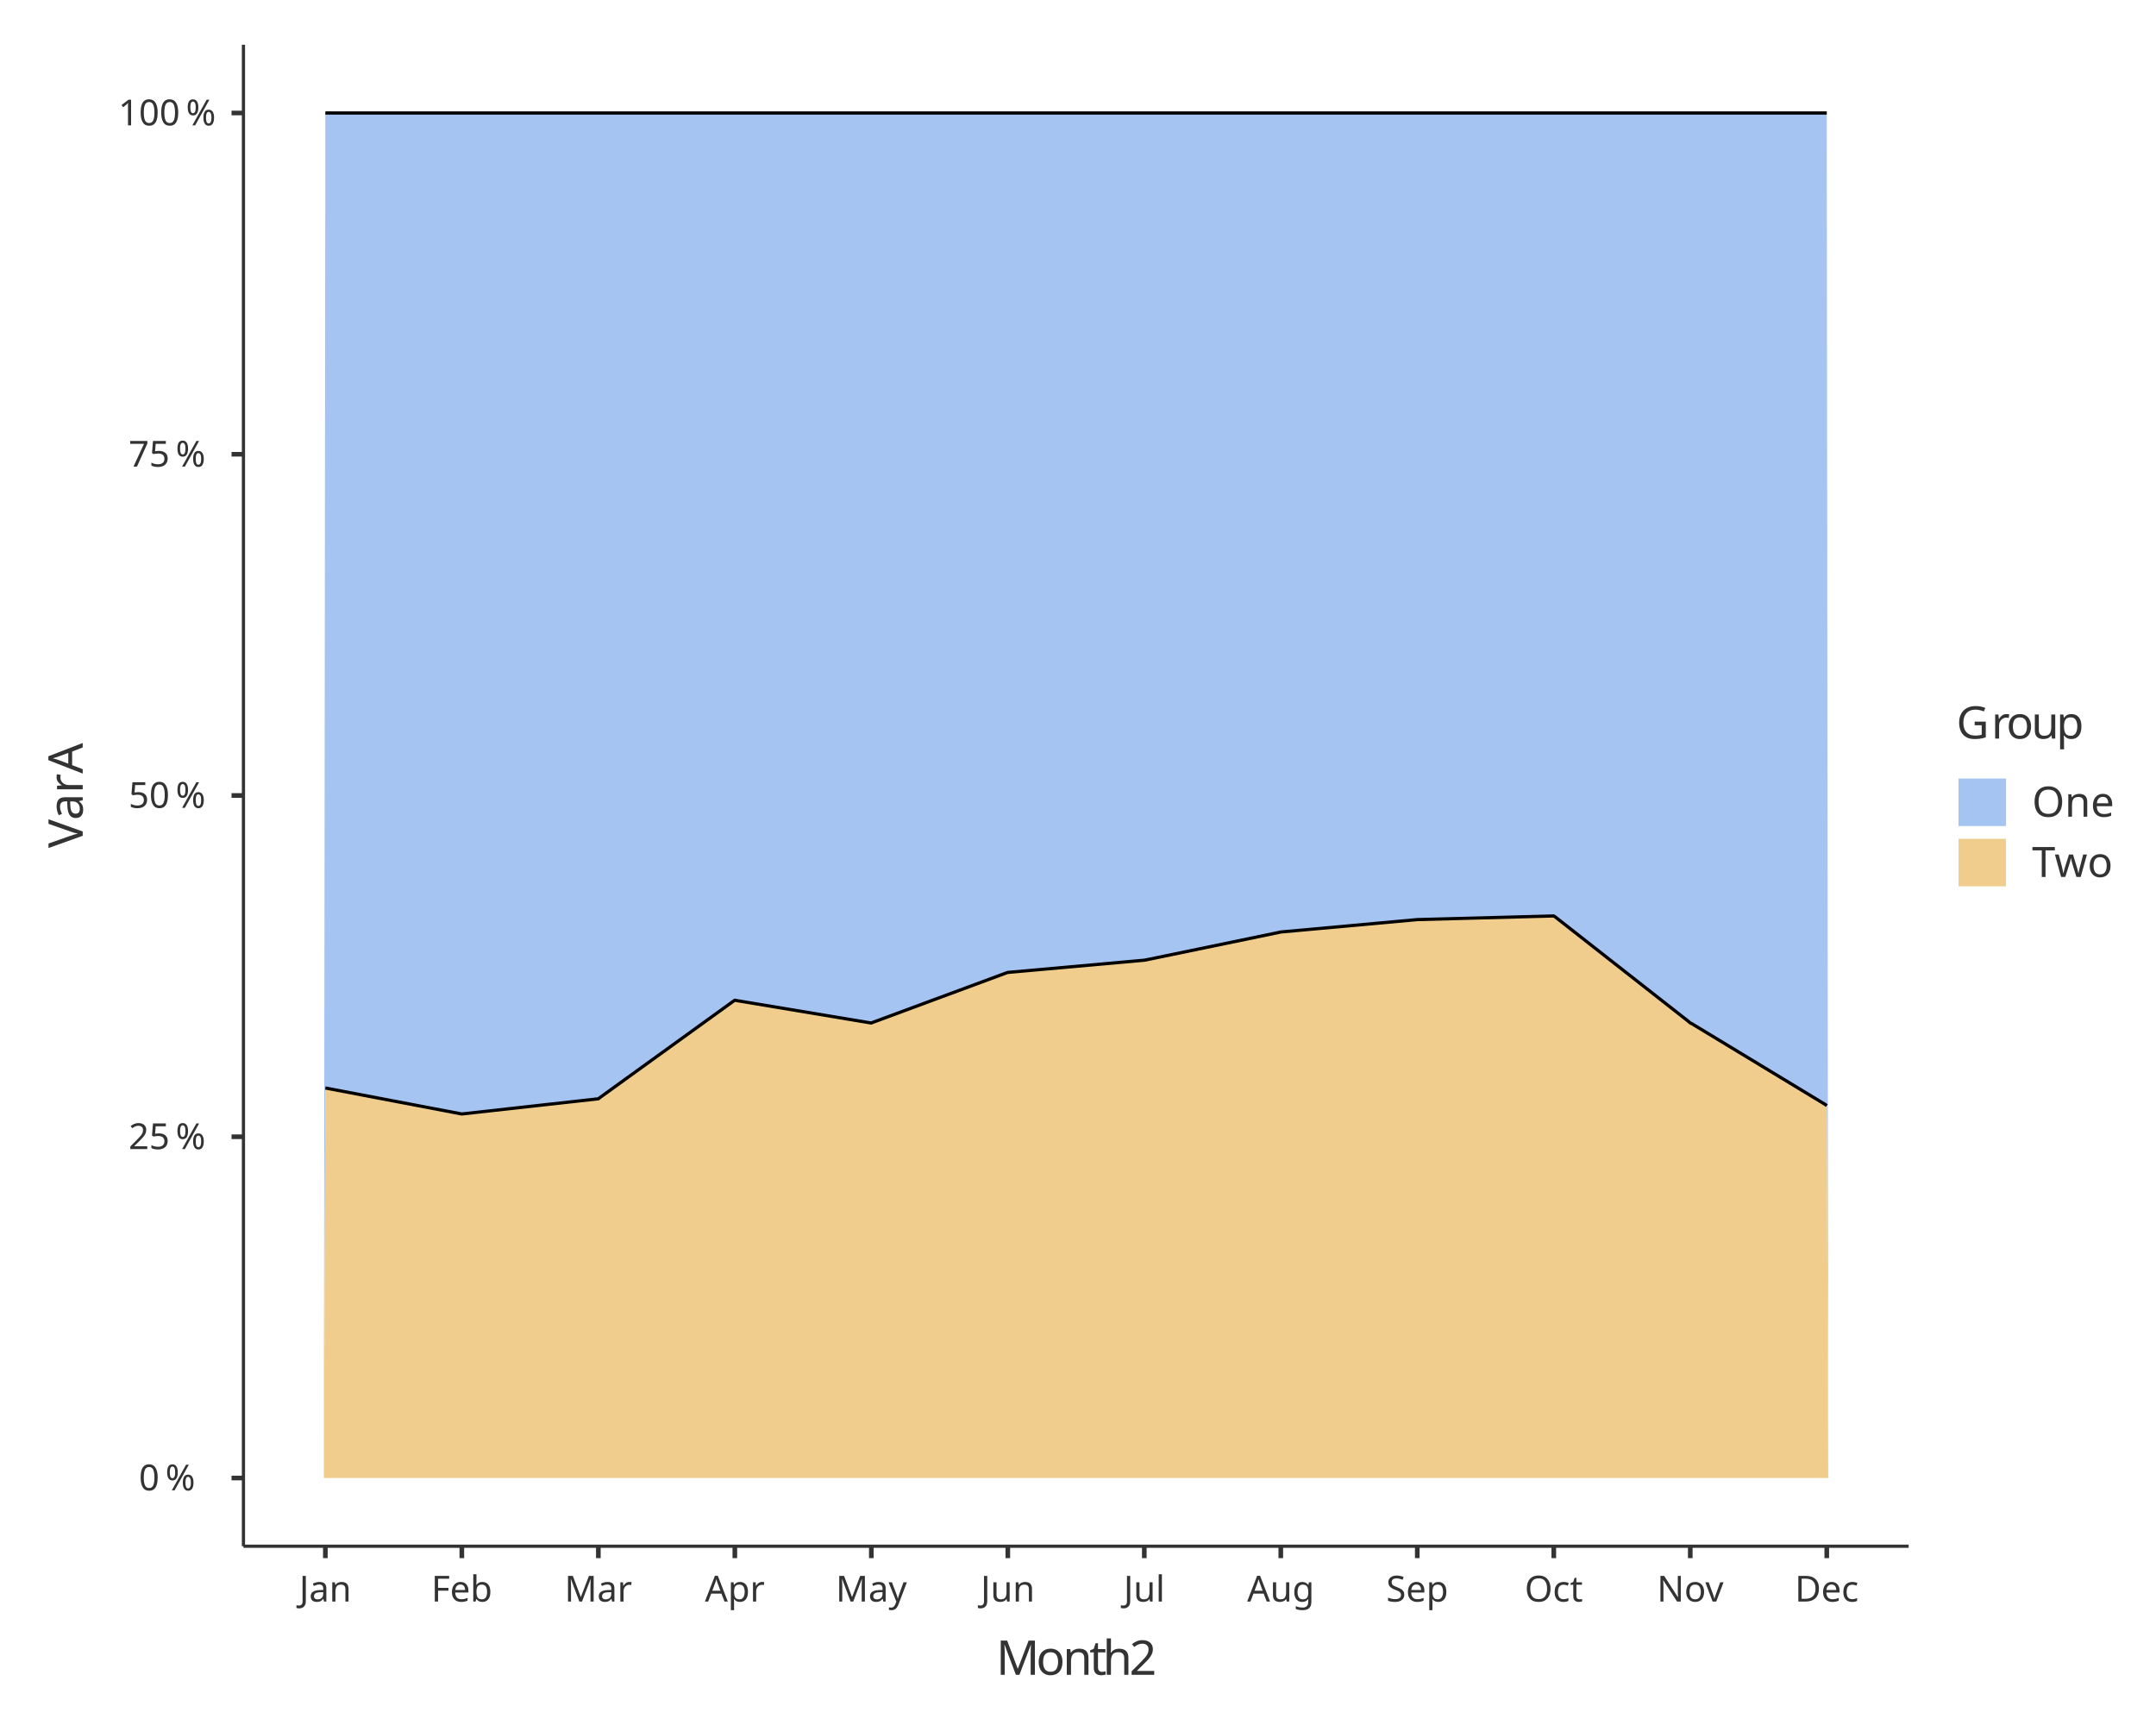
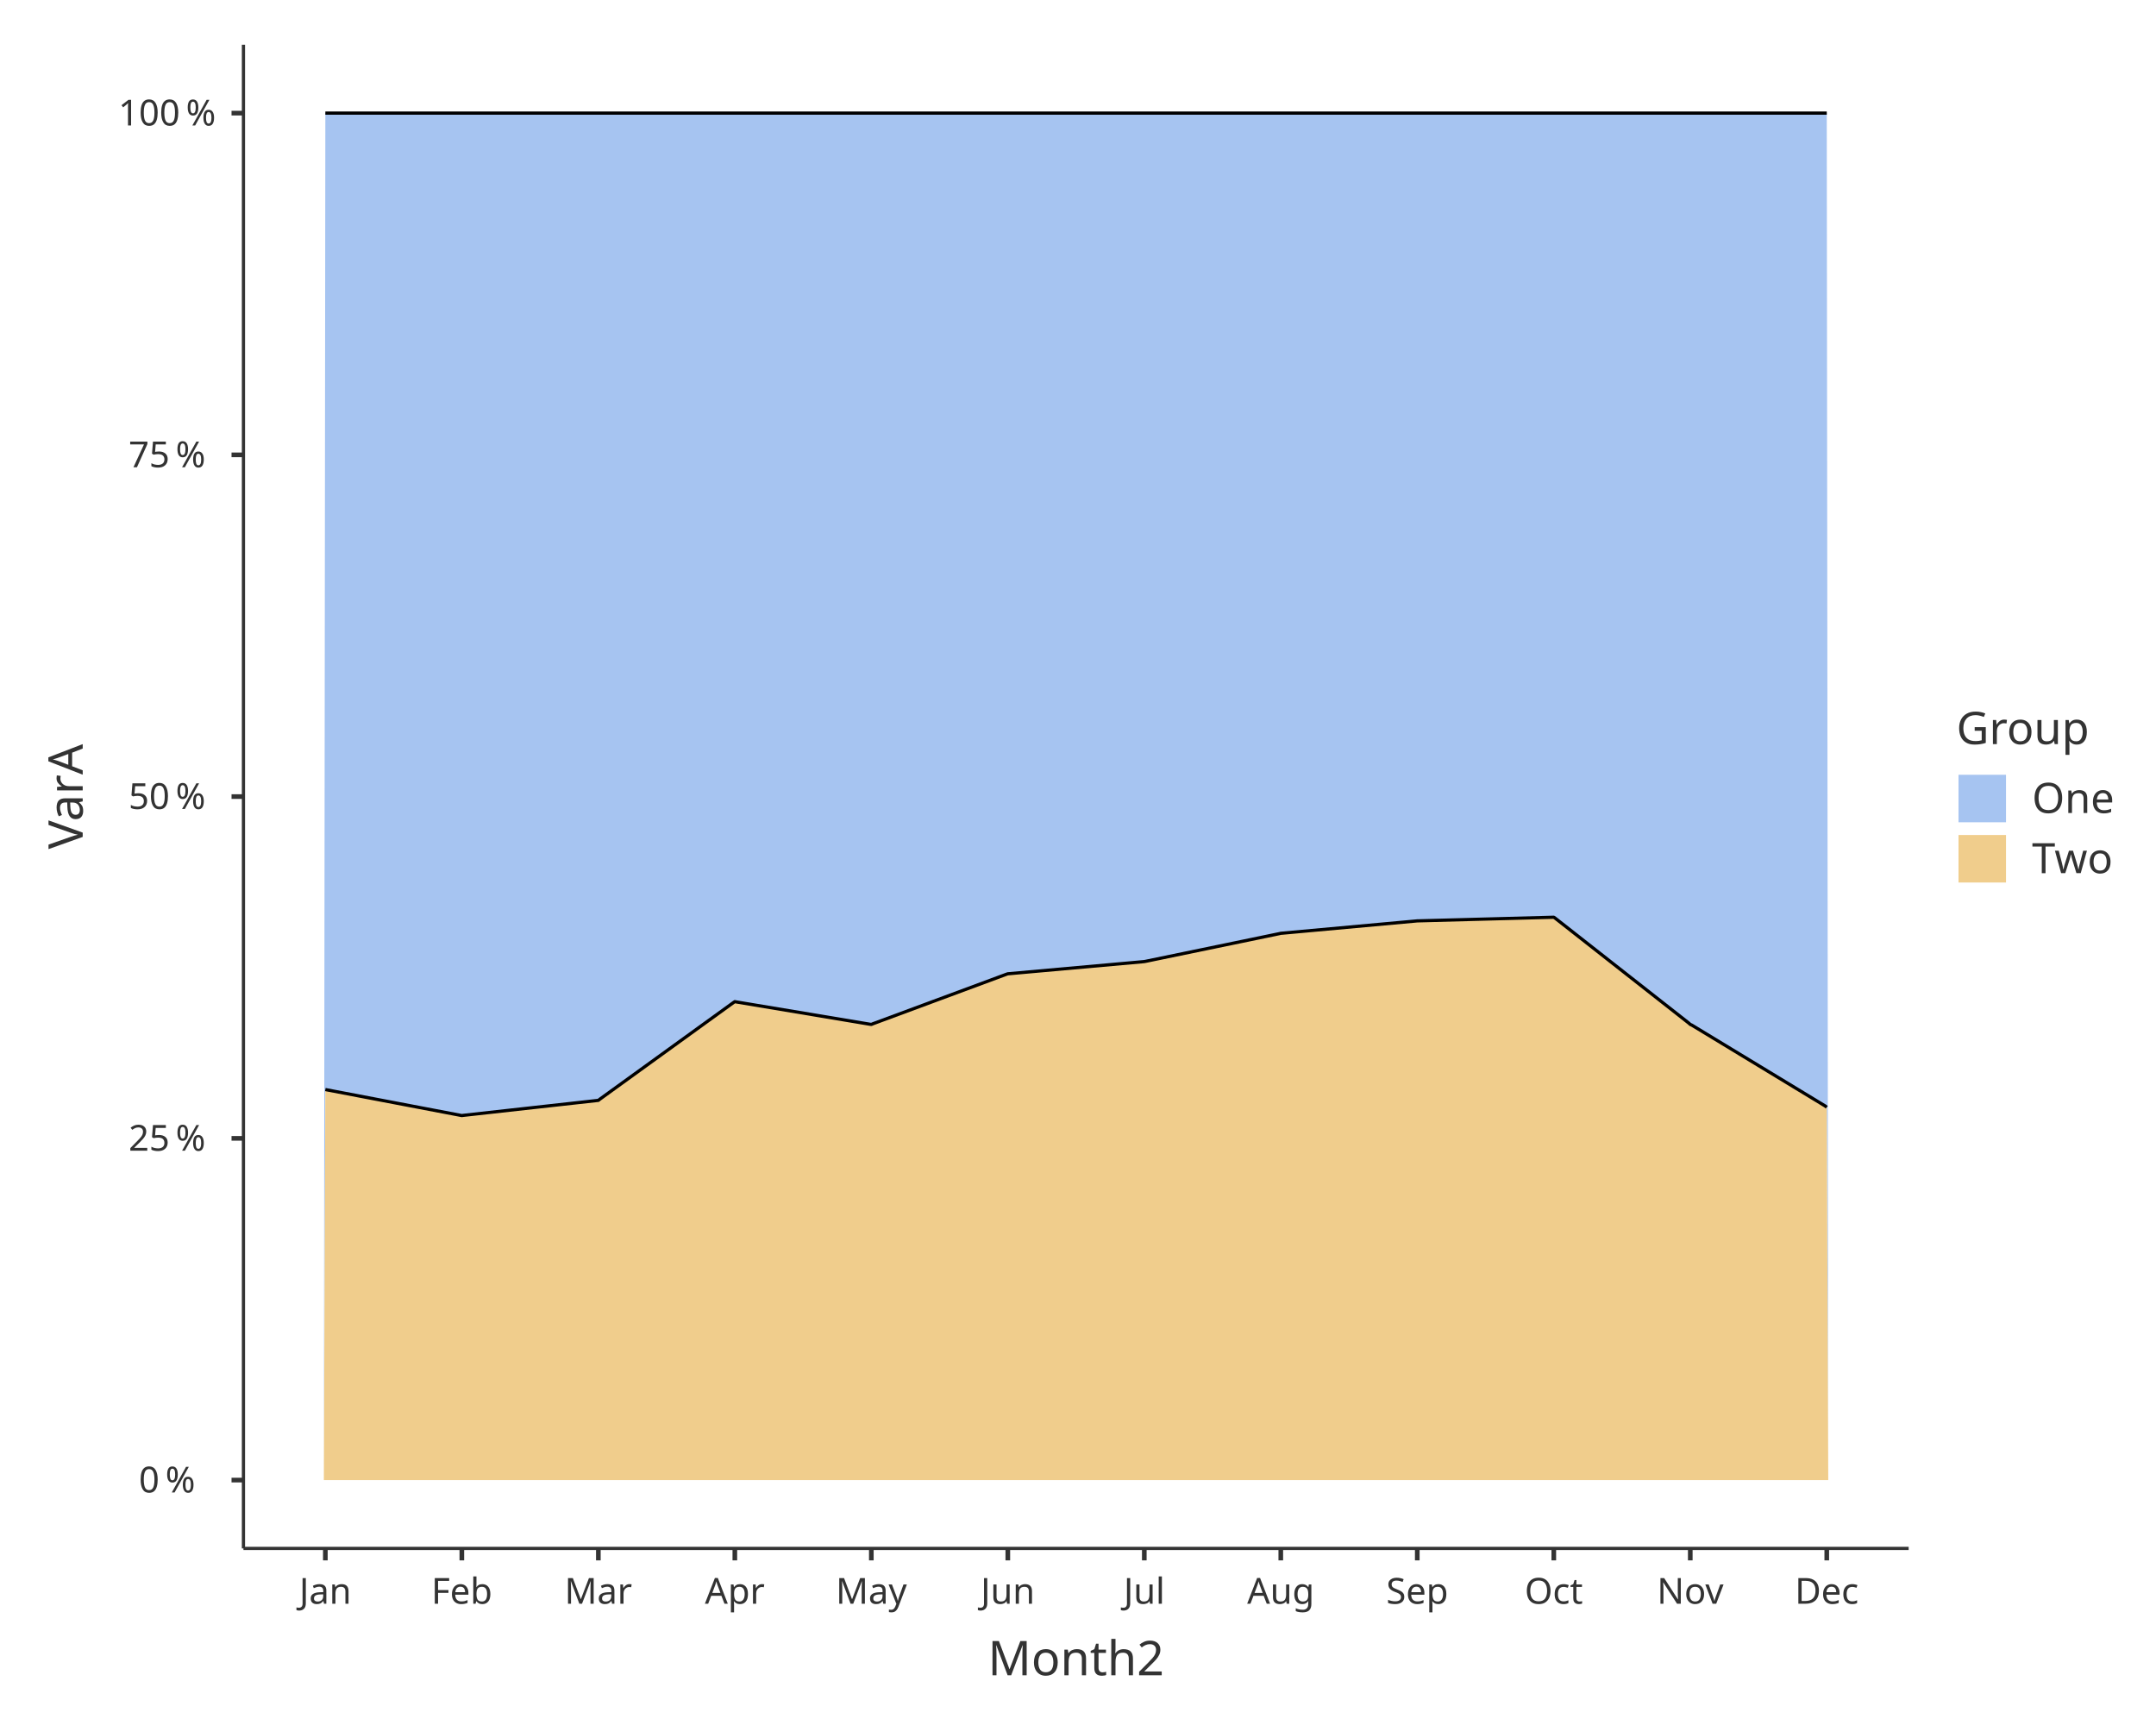
<svg xmlns="http://www.w3.org/2000/svg" class="svglite" data-engine-version="2.0" width="720.00pt" height="576.00pt" viewBox="0 0 720.00 576.00">
  <defs>
    <style type="text/css">
    .svglite line, .svglite polyline, .svglite polygon, .svglite path, .svglite rect, .svglite circle {
      fill: none;
      stroke: #000000;
      stroke-linecap: round;
      stroke-linejoin: round;
      stroke-miterlimit: 10.00;
    }
  </style>
  </defs>
  <rect width="100%" height="100%" style="stroke: none; fill: #FFFFFF;" />
  <defs>
    <clipPath id="cpMC4wMHw3MjAuMDB8MC4wMHw1NzYuMDA=">
      <rect x="0.00" y="0.00" width="720.00" height="576.00" />
    </clipPath>
  </defs>
  <g clip-path="url(#cpMC4wMHw3MjAuMDB8MC4wMHw1NzYuMDA=)">
    <rect x="0" y="0.00" width="720.00" height="576.00" style="stroke-width: 1.55; stroke: none;" />
  </g>
  <defs>
-     <clipPath id="cpODEuMzB8NjM3LjQwfDE0Ljk0fDUxNi4zMQ==">
-       <rect x="81.30" y="14.94" width="556.09" height="501.36" />
+     <clipPath id="cpODEuMzB8NjM3LjQwfDE0Ljk0fDUxNy4wNA==">
+       <rect x="81.30" y="14.94" width="556.09" height="502.10" />
    </clipPath>
  </defs>
-   <g clip-path="url(#cpODEuMzB8NjM3LjQwfDE0Ljk0fDUxNi4zMQ==)">
-     <rect x="81.30" y="14.94" width="556.09" height="501.36" style="stroke-width: 1.55; stroke: none;" />
-     <polygon points="108.65,37.73 109.15,37.73 153.73,37.73 154.23,37.73 154.74,37.73 199.31,37.73 199.82,37.73 200.32,37.73 244.90,37.73 245.40,37.73 245.90,37.73 290.48,37.73 290.98,37.73 291.48,37.73 336.06,37.73 336.56,37.73 337.06,37.73 381.64,37.73 382.14,37.73 382.64,37.73 427.22,37.73 427.72,37.73 428.22,37.73 472.80,37.73 473.30,37.73 473.81,37.73 518.38,37.73 518.89,37.73 519.39,37.73 563.97,37.73 564.47,37.73 564.97,37.73 609.55,37.73 610.05,37.73 610.55,493.52 610.05,369.21 609.55,368.80 564.97,341.81 564.47,341.59 563.97,341.14 519.39,306.19 518.89,305.84 518.38,305.86 473.81,307.05 473.30,307.06 472.80,307.11 428.22,311.16 427.72,311.20 427.22,311.32 382.64,320.54 382.14,320.63 381.64,320.67 337.06,324.66 336.56,324.71 336.06,324.87 291.48,341.38 290.98,341.59 290.48,341.52 245.90,334.09 245.40,333.99 244.90,334.32 200.32,366.51 199.82,366.91 199.31,366.96 154.74,371.91 154.23,371.97 153.73,371.88 109.15,363.39 108.65,363.29 108.15,493.52 " style="stroke-width: 0.00; stroke: none; stroke-linecap: butt; fill: #A6C4F1;" />
-     <polyline points="108.65,37.73 109.15,37.73 153.73,37.73 154.23,37.73 154.74,37.73 199.31,37.73 199.82,37.73 200.32,37.73 244.90,37.73 245.40,37.73 245.90,37.73 290.48,37.73 290.98,37.73 291.48,37.73 336.06,37.73 336.56,37.73 337.06,37.73 381.64,37.73 382.14,37.73 382.64,37.73 427.22,37.73 427.72,37.73 428.22,37.73 472.80,37.73 473.30,37.73 473.81,37.73 518.38,37.73 518.89,37.73 519.39,37.73 563.97,37.73 564.47,37.73 564.97,37.73 609.55,37.73 610.05,37.73 " style="stroke-width: 1.07; stroke-linecap: butt;" />
-     <polygon points="108.65,363.29 109.15,363.39 153.73,371.88 154.23,371.97 154.74,371.91 199.31,366.96 199.82,366.91 200.32,366.51 244.90,334.32 245.40,333.99 245.90,334.09 290.48,341.52 290.98,341.59 291.48,341.38 336.06,324.87 336.56,324.71 337.06,324.66 381.64,320.67 382.14,320.63 382.64,320.54 427.22,311.32 427.72,311.20 428.22,311.16 472.80,307.11 473.30,307.06 473.81,307.05 518.38,305.86 518.89,305.84 519.39,306.19 563.97,341.14 564.47,341.59 564.97,341.81 609.55,368.80 610.05,369.21 610.55,493.52 610.05,493.52 609.55,493.52 564.97,493.52 564.47,493.52 563.97,493.52 519.39,493.52 518.89,493.52 518.38,493.52 473.81,493.52 473.30,493.52 472.80,493.52 428.22,493.52 427.72,493.52 427.22,493.52 382.64,493.52 382.14,493.52 381.64,493.52 337.06,493.52 336.56,493.52 336.06,493.52 291.48,493.52 290.98,493.52 290.48,493.52 245.90,493.52 245.40,493.52 244.90,493.52 200.32,493.52 199.82,493.52 199.31,493.52 154.74,493.52 154.23,493.52 153.73,493.52 109.15,493.52 108.65,493.52 108.15,493.52 " style="stroke-width: 0.00; stroke: none; stroke-linecap: butt; fill: #F0CD8C;" />
-     <polyline points="108.65,363.29 109.15,363.39 153.73,371.88 154.23,371.97 154.74,371.91 199.31,366.96 199.82,366.91 200.32,366.51 244.90,334.32 245.40,333.99 245.90,334.09 290.48,341.52 290.98,341.59 291.48,341.38 336.06,324.87 336.56,324.71 337.06,324.66 381.64,320.67 382.14,320.63 382.64,320.54 427.22,311.32 427.72,311.20 428.22,311.16 472.80,307.11 473.30,307.06 473.81,307.05 518.38,305.86 518.89,305.84 519.39,306.19 563.97,341.14 564.47,341.59 564.97,341.81 609.55,368.80 610.05,369.21 " style="stroke-width: 1.07; stroke-linecap: butt;" />
+   <g clip-path="url(#cpODEuMzB8NjM3LjQwfDE0Ljk0fDUxNy4wNA==)">
+     <rect x="81.30" y="14.94" width="556.09" height="502.10" style="stroke-width: 1.55; stroke: none;" />
+     <polygon points="108.65,37.77 109.15,37.77 153.73,37.77 154.23,37.77 154.74,37.77 199.31,37.77 199.82,37.77 200.32,37.77 244.90,37.77 245.40,37.77 245.90,37.77 290.48,37.77 290.98,37.77 291.48,37.77 336.06,37.77 336.56,37.77 337.06,37.77 381.64,37.77 382.14,37.77 382.64,37.77 427.22,37.77 427.72,37.77 428.22,37.77 472.80,37.77 473.30,37.77 473.81,37.77 518.38,37.77 518.89,37.77 519.39,37.77 563.97,37.77 564.47,37.77 564.97,37.77 609.55,37.77 610.05,37.77 610.55,494.22 610.05,369.73 609.55,369.32 564.97,342.29 564.47,342.07 563.97,341.62 519.39,306.62 518.89,306.27 518.38,306.29 473.81,307.48 473.30,307.49 472.80,307.54 428.22,311.60 427.72,311.64 427.22,311.76 382.64,320.99 382.14,321.08 381.64,321.13 337.06,325.12 336.56,325.16 336.06,325.33 291.48,341.86 290.98,342.07 290.48,342.00 245.90,334.56 245.40,334.46 244.90,334.79 200.32,367.03 199.82,367.43 199.31,367.48 154.74,372.43 154.23,372.50 153.73,372.41 109.15,363.91 108.65,363.81 108.15,494.22 " style="stroke-width: 0.00; stroke: none; stroke-linecap: butt; fill: #A6C4F1;" />
+     <polyline points="108.65,37.77 109.15,37.77 153.73,37.77 154.23,37.77 154.74,37.77 199.31,37.77 199.82,37.77 200.32,37.77 244.90,37.77 245.40,37.77 245.90,37.77 290.48,37.77 290.98,37.77 291.48,37.77 336.06,37.77 336.56,37.77 337.06,37.77 381.64,37.77 382.14,37.77 382.64,37.77 427.22,37.77 427.72,37.77 428.22,37.77 472.80,37.77 473.30,37.77 473.81,37.77 518.38,37.77 518.89,37.77 519.39,37.77 563.97,37.77 564.47,37.77 564.97,37.77 609.55,37.77 610.05,37.77 " style="stroke-width: 1.07; stroke-linecap: butt;" />
+     <polygon points="108.65,363.81 109.15,363.91 153.73,372.41 154.23,372.50 154.74,372.43 199.31,367.48 199.82,367.43 200.32,367.03 244.90,334.79 245.40,334.46 245.90,334.56 290.48,342.00 290.98,342.07 291.48,341.86 336.06,325.33 336.56,325.16 337.06,325.12 381.64,321.13 382.14,321.08 382.64,320.99 427.22,311.76 427.72,311.64 428.22,311.60 472.80,307.54 473.30,307.49 473.81,307.48 518.38,306.29 518.89,306.27 519.39,306.62 563.97,341.62 564.47,342.07 564.97,342.29 609.55,369.32 610.05,369.73 610.55,494.22 610.05,494.22 609.55,494.22 564.97,494.22 564.47,494.22 563.97,494.22 519.39,494.22 518.89,494.22 518.38,494.22 473.81,494.22 473.30,494.22 472.80,494.22 428.22,494.22 427.72,494.22 427.22,494.22 382.64,494.22 382.14,494.22 381.64,494.22 337.06,494.22 336.56,494.22 336.06,494.22 291.48,494.22 290.98,494.22 290.48,494.22 245.90,494.22 245.40,494.22 244.90,494.22 200.32,494.22 199.82,494.22 199.31,494.22 154.74,494.22 154.23,494.22 153.73,494.22 109.15,494.22 108.65,494.22 108.15,494.22 " style="stroke-width: 0.00; stroke: none; stroke-linecap: butt; fill: #F0CD8C;" />
+     <polyline points="108.65,363.81 109.15,363.91 153.73,372.41 154.23,372.50 154.74,372.43 199.31,367.48 199.82,367.43 200.32,367.03 244.90,334.79 245.40,334.46 245.90,334.56 290.48,342.00 290.98,342.07 291.48,341.86 336.06,325.33 336.56,325.16 337.06,325.12 381.64,321.13 382.14,321.08 382.64,320.99 427.22,311.76 427.72,311.64 428.22,311.60 472.80,307.54 473.30,307.49 473.81,307.48 518.38,306.29 518.89,306.27 519.39,306.62 563.97,341.62 564.47,342.07 564.97,342.29 609.55,369.32 610.05,369.73 " style="stroke-width: 1.07; stroke-linecap: butt;" />
  </g>
  <g clip-path="url(#cpMC4wMHw3MjAuMDB8MC4wMHw1NzYuMDA=)">
-     <polyline points="81.30,516.31 81.30,14.94 " style="stroke-width: 1.07; stroke: #333333; stroke-linecap: butt;" />
-     <text x="55.79" y="497.65" text-anchor="middle" style="font-size: 12.00px; fill: #333333; font-family: sans;" textLength="19.75px" lengthAdjust="spacingAndGlyphs">0 %</text>
-     <text x="55.79" y="383.70" text-anchor="middle" style="font-size: 12.00px; fill: #333333; font-family: sans;" textLength="26.42px" lengthAdjust="spacingAndGlyphs">25 %</text>
-     <text x="55.79" y="269.75" text-anchor="middle" style="font-size: 12.00px; fill: #333333; font-family: sans;" textLength="26.42px" lengthAdjust="spacingAndGlyphs">50 %</text>
-     <text x="55.79" y="155.81" text-anchor="middle" style="font-size: 12.00px; fill: #333333; font-family: sans;" textLength="26.42px" lengthAdjust="spacingAndGlyphs">75 %</text>
-     <text x="55.79" y="41.86" text-anchor="middle" style="font-size: 12.00px; fill: #333333; font-family: sans;" textLength="33.10px" lengthAdjust="spacingAndGlyphs">100 %</text>
-     <polyline points="77.32,493.52 81.30,493.52 " style="stroke-width: 1.55; stroke: #333333; stroke-linecap: butt;" />
-     <polyline points="77.32,379.57 81.30,379.57 " style="stroke-width: 1.55; stroke: #333333; stroke-linecap: butt;" />
-     <polyline points="77.32,265.62 81.30,265.62 " style="stroke-width: 1.55; stroke: #333333; stroke-linecap: butt;" />
-     <polyline points="77.32,151.68 81.30,151.68 " style="stroke-width: 1.55; stroke: #333333; stroke-linecap: butt;" />
-     <polyline points="77.32,37.73 81.30,37.73 " style="stroke-width: 1.55; stroke: #333333; stroke-linecap: butt;" />
-     <polyline points="81.30,516.31 637.40,516.31 " style="stroke-width: 1.07; stroke: #333333; stroke-linecap: butt;" />
-     <polyline points="108.65,520.29 108.65,516.31 " style="stroke-width: 1.55; stroke: #333333; stroke-linecap: butt;" />
-     <polyline points="154.23,520.29 154.23,516.31 " style="stroke-width: 1.55; stroke: #333333; stroke-linecap: butt;" />
-     <polyline points="199.82,520.29 199.82,516.31 " style="stroke-width: 1.55; stroke: #333333; stroke-linecap: butt;" />
-     <polyline points="245.40,520.29 245.40,516.31 " style="stroke-width: 1.55; stroke: #333333; stroke-linecap: butt;" />
-     <polyline points="290.98,520.29 290.98,516.31 " style="stroke-width: 1.55; stroke: #333333; stroke-linecap: butt;" />
-     <polyline points="336.56,520.29 336.56,516.31 " style="stroke-width: 1.55; stroke: #333333; stroke-linecap: butt;" />
-     <polyline points="382.14,520.29 382.14,516.31 " style="stroke-width: 1.55; stroke: #333333; stroke-linecap: butt;" />
-     <polyline points="427.72,520.29 427.72,516.31 " style="stroke-width: 1.55; stroke: #333333; stroke-linecap: butt;" />
-     <polyline points="473.30,520.29 473.30,516.31 " style="stroke-width: 1.55; stroke: #333333; stroke-linecap: butt;" />
-     <polyline points="518.89,520.29 518.89,516.31 " style="stroke-width: 1.55; stroke: #333333; stroke-linecap: butt;" />
-     <polyline points="564.47,520.29 564.47,516.31 " style="stroke-width: 1.55; stroke: #333333; stroke-linecap: butt;" />
-     <polyline points="610.05,520.29 610.05,516.31 " style="stroke-width: 1.55; stroke: #333333; stroke-linecap: butt;" />
-     <text x="108.65" y="534.78" text-anchor="middle" style="font-size: 12.00px; fill: #333333; font-family: sans;" textLength="19.35px" lengthAdjust="spacingAndGlyphs">Jan</text>
-     <text x="154.23" y="534.78" text-anchor="middle" style="font-size: 12.00px; fill: #333333; font-family: sans;" textLength="20.68px" lengthAdjust="spacingAndGlyphs">Feb</text>
-     <text x="199.82" y="534.78" text-anchor="middle" style="font-size: 12.00px; fill: #333333; font-family: sans;" textLength="20.67px" lengthAdjust="spacingAndGlyphs">Mar</text>
-     <text x="245.40" y="534.78" text-anchor="middle" style="font-size: 12.00px; fill: #333333; font-family: sans;" textLength="18.68px" lengthAdjust="spacingAndGlyphs">Apr</text>
-     <text x="290.98" y="534.78" text-anchor="middle" style="font-size: 12.00px; fill: #333333; font-family: sans;" textLength="22.68px" lengthAdjust="spacingAndGlyphs">May</text>
-     <text x="336.56" y="534.78" text-anchor="middle" style="font-size: 12.00px; fill: #333333; font-family: sans;" textLength="19.35px" lengthAdjust="spacingAndGlyphs">Jun</text>
-     <text x="382.14" y="534.78" text-anchor="middle" style="font-size: 12.00px; fill: #333333; font-family: sans;" textLength="15.34px" lengthAdjust="spacingAndGlyphs">Jul</text>
-     <text x="427.72" y="534.78" text-anchor="middle" style="font-size: 12.00px; fill: #333333; font-family: sans;" textLength="21.36px" lengthAdjust="spacingAndGlyphs">Aug</text>
-     <text x="473.30" y="534.78" text-anchor="middle" style="font-size: 12.00px; fill: #333333; font-family: sans;" textLength="21.36px" lengthAdjust="spacingAndGlyphs">Sep</text>
-     <text x="518.89" y="534.78" text-anchor="middle" style="font-size: 12.00px; fill: #333333; font-family: sans;" textLength="18.68px" lengthAdjust="spacingAndGlyphs">Oct</text>
-     <text x="564.47" y="534.78" text-anchor="middle" style="font-size: 12.00px; fill: #333333; font-family: sans;" textLength="21.35px" lengthAdjust="spacingAndGlyphs">Nov</text>
-     <text x="610.05" y="534.78" text-anchor="middle" style="font-size: 12.00px; fill: #333333; font-family: sans;" textLength="21.35px" lengthAdjust="spacingAndGlyphs">Dec</text>
-     <text x="332.66" y="559.24" style="font-size: 16.00px; fill: #333333; font-family: sans;" textLength="13.33px" lengthAdjust="spacingAndGlyphs">M</text>
-     <text x="346.00" y="559.24" style="font-size: 16.00px; fill: #333333; font-family: sans;" textLength="8.90px" lengthAdjust="spacingAndGlyphs">o</text>
-     <text x="354.90" y="559.24" style="font-size: 16.00px; fill: #333333; font-family: sans;" textLength="8.90px" lengthAdjust="spacingAndGlyphs">n</text>
-     <text x="363.80" y="559.24" style="font-size: 16.00px; fill: #333333; font-family: sans;" textLength="4.44px" lengthAdjust="spacingAndGlyphs">t</text>
-     <text x="368.24" y="559.24" style="font-size: 16.00px; fill: #333333; font-family: sans;" textLength="8.90px" lengthAdjust="spacingAndGlyphs">h</text>
-     <text x="377.14" y="559.24" style="font-size: 16.00px; fill: #333333; font-family: sans;" textLength="8.90px" lengthAdjust="spacingAndGlyphs">2</text>
-     <text transform="translate(27.62,265.62) rotate(-90)" text-anchor="middle" style="font-size: 16.00px; fill: #333333; font-family: sans;" textLength="35.58px" lengthAdjust="spacingAndGlyphs">VarA</text>
-     <rect x="653.34" y="234.59" width="51.72" height="62.07" style="stroke-width: 1.55; stroke: none;" />
-     <text x="653.34" y="246.62" style="font-size: 15.00px; fill: #333333; font-family: sans;" textLength="11.67px" lengthAdjust="spacingAndGlyphs">G</text>
-     <text x="665.01" y="246.62" style="font-size: 15.00px; fill: #333333; font-family: sans;" textLength="5.00px" lengthAdjust="spacingAndGlyphs">r</text>
-     <text x="670.01" y="246.62" style="font-size: 15.00px; fill: #333333; font-family: sans;" textLength="8.34px" lengthAdjust="spacingAndGlyphs">o</text>
-     <text x="678.35" y="246.62" style="font-size: 15.00px; fill: #333333; font-family: sans;" textLength="8.34px" lengthAdjust="spacingAndGlyphs">u</text>
-     <text x="686.69" y="246.62" style="font-size: 15.00px; fill: #333333; font-family: sans;" textLength="8.34px" lengthAdjust="spacingAndGlyphs">p</text>
-     <rect x="654.05" y="259.97" width="15.86" height="15.86" style="stroke-width: 1.07; stroke: none; stroke-linecap: butt; fill: #A6C4F1;" />
-     <rect x="654.05" y="280.09" width="15.86" height="15.86" style="stroke-width: 1.07; stroke: none; stroke-linecap: butt; fill: #F0CD8C;" />
-     <text x="678.59" y="272.72" style="font-size: 14.00px; fill: #333333; font-family: sans;" textLength="26.47px" lengthAdjust="spacingAndGlyphs">One</text>
-     <text x="678.59" y="292.84" style="font-size: 14.00px; fill: #333333; font-family: sans;" textLength="26.45px" lengthAdjust="spacingAndGlyphs">Two</text>
+     <polyline points="81.30,517.04 81.30,14.94 " style="stroke-width: 1.07; stroke: #333333; stroke-linecap: butt;" />
+     <text x="55.79" y="498.35" text-anchor="middle" style="font-size: 12.00px; fill: #333333; font-family: sans;" textLength="19.75px" lengthAdjust="spacingAndGlyphs">0 %</text>
+     <text x="55.79" y="384.24" text-anchor="middle" style="font-size: 12.00px; fill: #333333; font-family: sans;" textLength="26.42px" lengthAdjust="spacingAndGlyphs">25 %</text>
+     <text x="55.79" y="270.12" text-anchor="middle" style="font-size: 12.00px; fill: #333333; font-family: sans;" textLength="26.42px" lengthAdjust="spacingAndGlyphs">50 %</text>
+     <text x="55.79" y="156.01" text-anchor="middle" style="font-size: 12.00px; fill: #333333; font-family: sans;" textLength="26.42px" lengthAdjust="spacingAndGlyphs">75 %</text>
+     <text x="55.79" y="41.90" text-anchor="middle" style="font-size: 12.00px; fill: #333333; font-family: sans;" textLength="33.10px" lengthAdjust="spacingAndGlyphs">100 %</text>
+     <polyline points="77.32,494.22 81.30,494.22 " style="stroke-width: 1.55; stroke: #333333; stroke-linecap: butt;" />
+     <polyline points="77.32,380.11 81.30,380.11 " style="stroke-width: 1.55; stroke: #333333; stroke-linecap: butt;" />
+     <polyline points="77.32,265.99 81.30,265.99 " style="stroke-width: 1.55; stroke: #333333; stroke-linecap: butt;" />
+     <polyline points="77.32,151.88 81.30,151.88 " style="stroke-width: 1.55; stroke: #333333; stroke-linecap: butt;" />
+     <polyline points="77.32,37.77 81.30,37.77 " style="stroke-width: 1.55; stroke: #333333; stroke-linecap: butt;" />
+     <polyline points="81.30,517.04 637.40,517.04 " style="stroke-width: 1.07; stroke: #333333; stroke-linecap: butt;" />
+     <polyline points="108.65,521.03 108.65,517.04 " style="stroke-width: 1.55; stroke: #333333; stroke-linecap: butt;" />
+     <polyline points="154.23,521.03 154.23,517.04 " style="stroke-width: 1.55; stroke: #333333; stroke-linecap: butt;" />
+     <polyline points="199.82,521.03 199.82,517.04 " style="stroke-width: 1.55; stroke: #333333; stroke-linecap: butt;" />
+     <polyline points="245.40,521.03 245.40,517.04 " style="stroke-width: 1.55; stroke: #333333; stroke-linecap: butt;" />
+     <polyline points="290.98,521.03 290.98,517.04 " style="stroke-width: 1.55; stroke: #333333; stroke-linecap: butt;" />
+     <polyline points="336.56,521.03 336.56,517.04 " style="stroke-width: 1.55; stroke: #333333; stroke-linecap: butt;" />
+     <polyline points="382.14,521.03 382.14,517.04 " style="stroke-width: 1.55; stroke: #333333; stroke-linecap: butt;" />
+     <polyline points="427.72,521.03 427.72,517.04 " style="stroke-width: 1.55; stroke: #333333; stroke-linecap: butt;" />
+     <polyline points="473.30,521.03 473.30,517.04 " style="stroke-width: 1.55; stroke: #333333; stroke-linecap: butt;" />
+     <polyline points="518.89,521.03 518.89,517.04 " style="stroke-width: 1.55; stroke: #333333; stroke-linecap: butt;" />
+     <polyline points="564.47,521.03 564.47,517.04 " style="stroke-width: 1.55; stroke: #333333; stroke-linecap: butt;" />
+     <polyline points="610.05,521.03 610.05,517.04 " style="stroke-width: 1.55; stroke: #333333; stroke-linecap: butt;" />
+     <text x="108.65" y="535.51" text-anchor="middle" style="font-size: 12.00px; fill: #333333; font-family: sans;" textLength="19.35px" lengthAdjust="spacingAndGlyphs">Jan</text>
+     <text x="154.23" y="535.51" text-anchor="middle" style="font-size: 12.00px; fill: #333333; font-family: sans;" textLength="20.68px" lengthAdjust="spacingAndGlyphs">Feb</text>
+     <text x="199.82" y="535.51" text-anchor="middle" style="font-size: 12.00px; fill: #333333; font-family: sans;" textLength="20.67px" lengthAdjust="spacingAndGlyphs">Mar</text>
+     <text x="245.40" y="535.51" text-anchor="middle" style="font-size: 12.00px; fill: #333333; font-family: sans;" textLength="18.68px" lengthAdjust="spacingAndGlyphs">Apr</text>
+     <text x="290.98" y="535.51" text-anchor="middle" style="font-size: 12.00px; fill: #333333; font-family: sans;" textLength="22.68px" lengthAdjust="spacingAndGlyphs">May</text>
+     <text x="336.56" y="535.51" text-anchor="middle" style="font-size: 12.00px; fill: #333333; font-family: sans;" textLength="19.35px" lengthAdjust="spacingAndGlyphs">Jun</text>
+     <text x="382.14" y="535.51" text-anchor="middle" style="font-size: 12.00px; fill: #333333; font-family: sans;" textLength="15.34px" lengthAdjust="spacingAndGlyphs">Jul</text>
+     <text x="427.72" y="535.51" text-anchor="middle" style="font-size: 12.00px; fill: #333333; font-family: sans;" textLength="21.36px" lengthAdjust="spacingAndGlyphs">Aug</text>
+     <text x="473.30" y="535.51" text-anchor="middle" style="font-size: 12.00px; fill: #333333; font-family: sans;" textLength="21.36px" lengthAdjust="spacingAndGlyphs">Sep</text>
+     <text x="518.89" y="535.51" text-anchor="middle" style="font-size: 12.00px; fill: #333333; font-family: sans;" textLength="18.68px" lengthAdjust="spacingAndGlyphs">Oct</text>
+     <text x="564.47" y="535.51" text-anchor="middle" style="font-size: 12.00px; fill: #333333; font-family: sans;" textLength="21.35px" lengthAdjust="spacingAndGlyphs">Nov</text>
+     <text x="610.05" y="535.51" text-anchor="middle" style="font-size: 12.00px; fill: #333333; font-family: sans;" textLength="21.35px" lengthAdjust="spacingAndGlyphs">Dec</text>
+     <text x="359.35" y="559.40" text-anchor="middle" style="font-size: 16.00px; fill: #333333; font-family: sans;" textLength="53.38px" lengthAdjust="spacingAndGlyphs">Month2</text>
+     <text transform="translate(27.62,265.99) rotate(-90)" text-anchor="middle" style="font-size: 16.00px; fill: #333333; font-family: sans;" textLength="35.58px" lengthAdjust="spacingAndGlyphs">VarA</text>
+     <rect x="653.34" y="236.59" width="51.72" height="58.80" style="stroke-width: 1.55; stroke: none;" />
+     <text x="653.34" y="248.47" style="font-size: 15.00px; fill: #333333; font-family: sans;" textLength="41.70px" lengthAdjust="spacingAndGlyphs">Group</text>
+     <rect x="654.05" y="258.71" width="15.86" height="15.86" style="stroke-width: 1.07; stroke: none; stroke-linecap: butt; fill: #A6C4F1;" />
+     <rect x="654.05" y="278.82" width="15.86" height="15.86" style="stroke-width: 1.07; stroke: none; stroke-linecap: butt; fill: #F0CD8C;" />
+     <text x="678.59" y="271.46" style="font-size: 14.00px; fill: #333333; font-family: sans;" textLength="26.47px" lengthAdjust="spacingAndGlyphs">One</text>
+     <text x="678.59" y="291.57" style="font-size: 14.00px; fill: #333333; font-family: sans;" textLength="26.45px" lengthAdjust="spacingAndGlyphs">Two</text>
  </g>
</svg>
